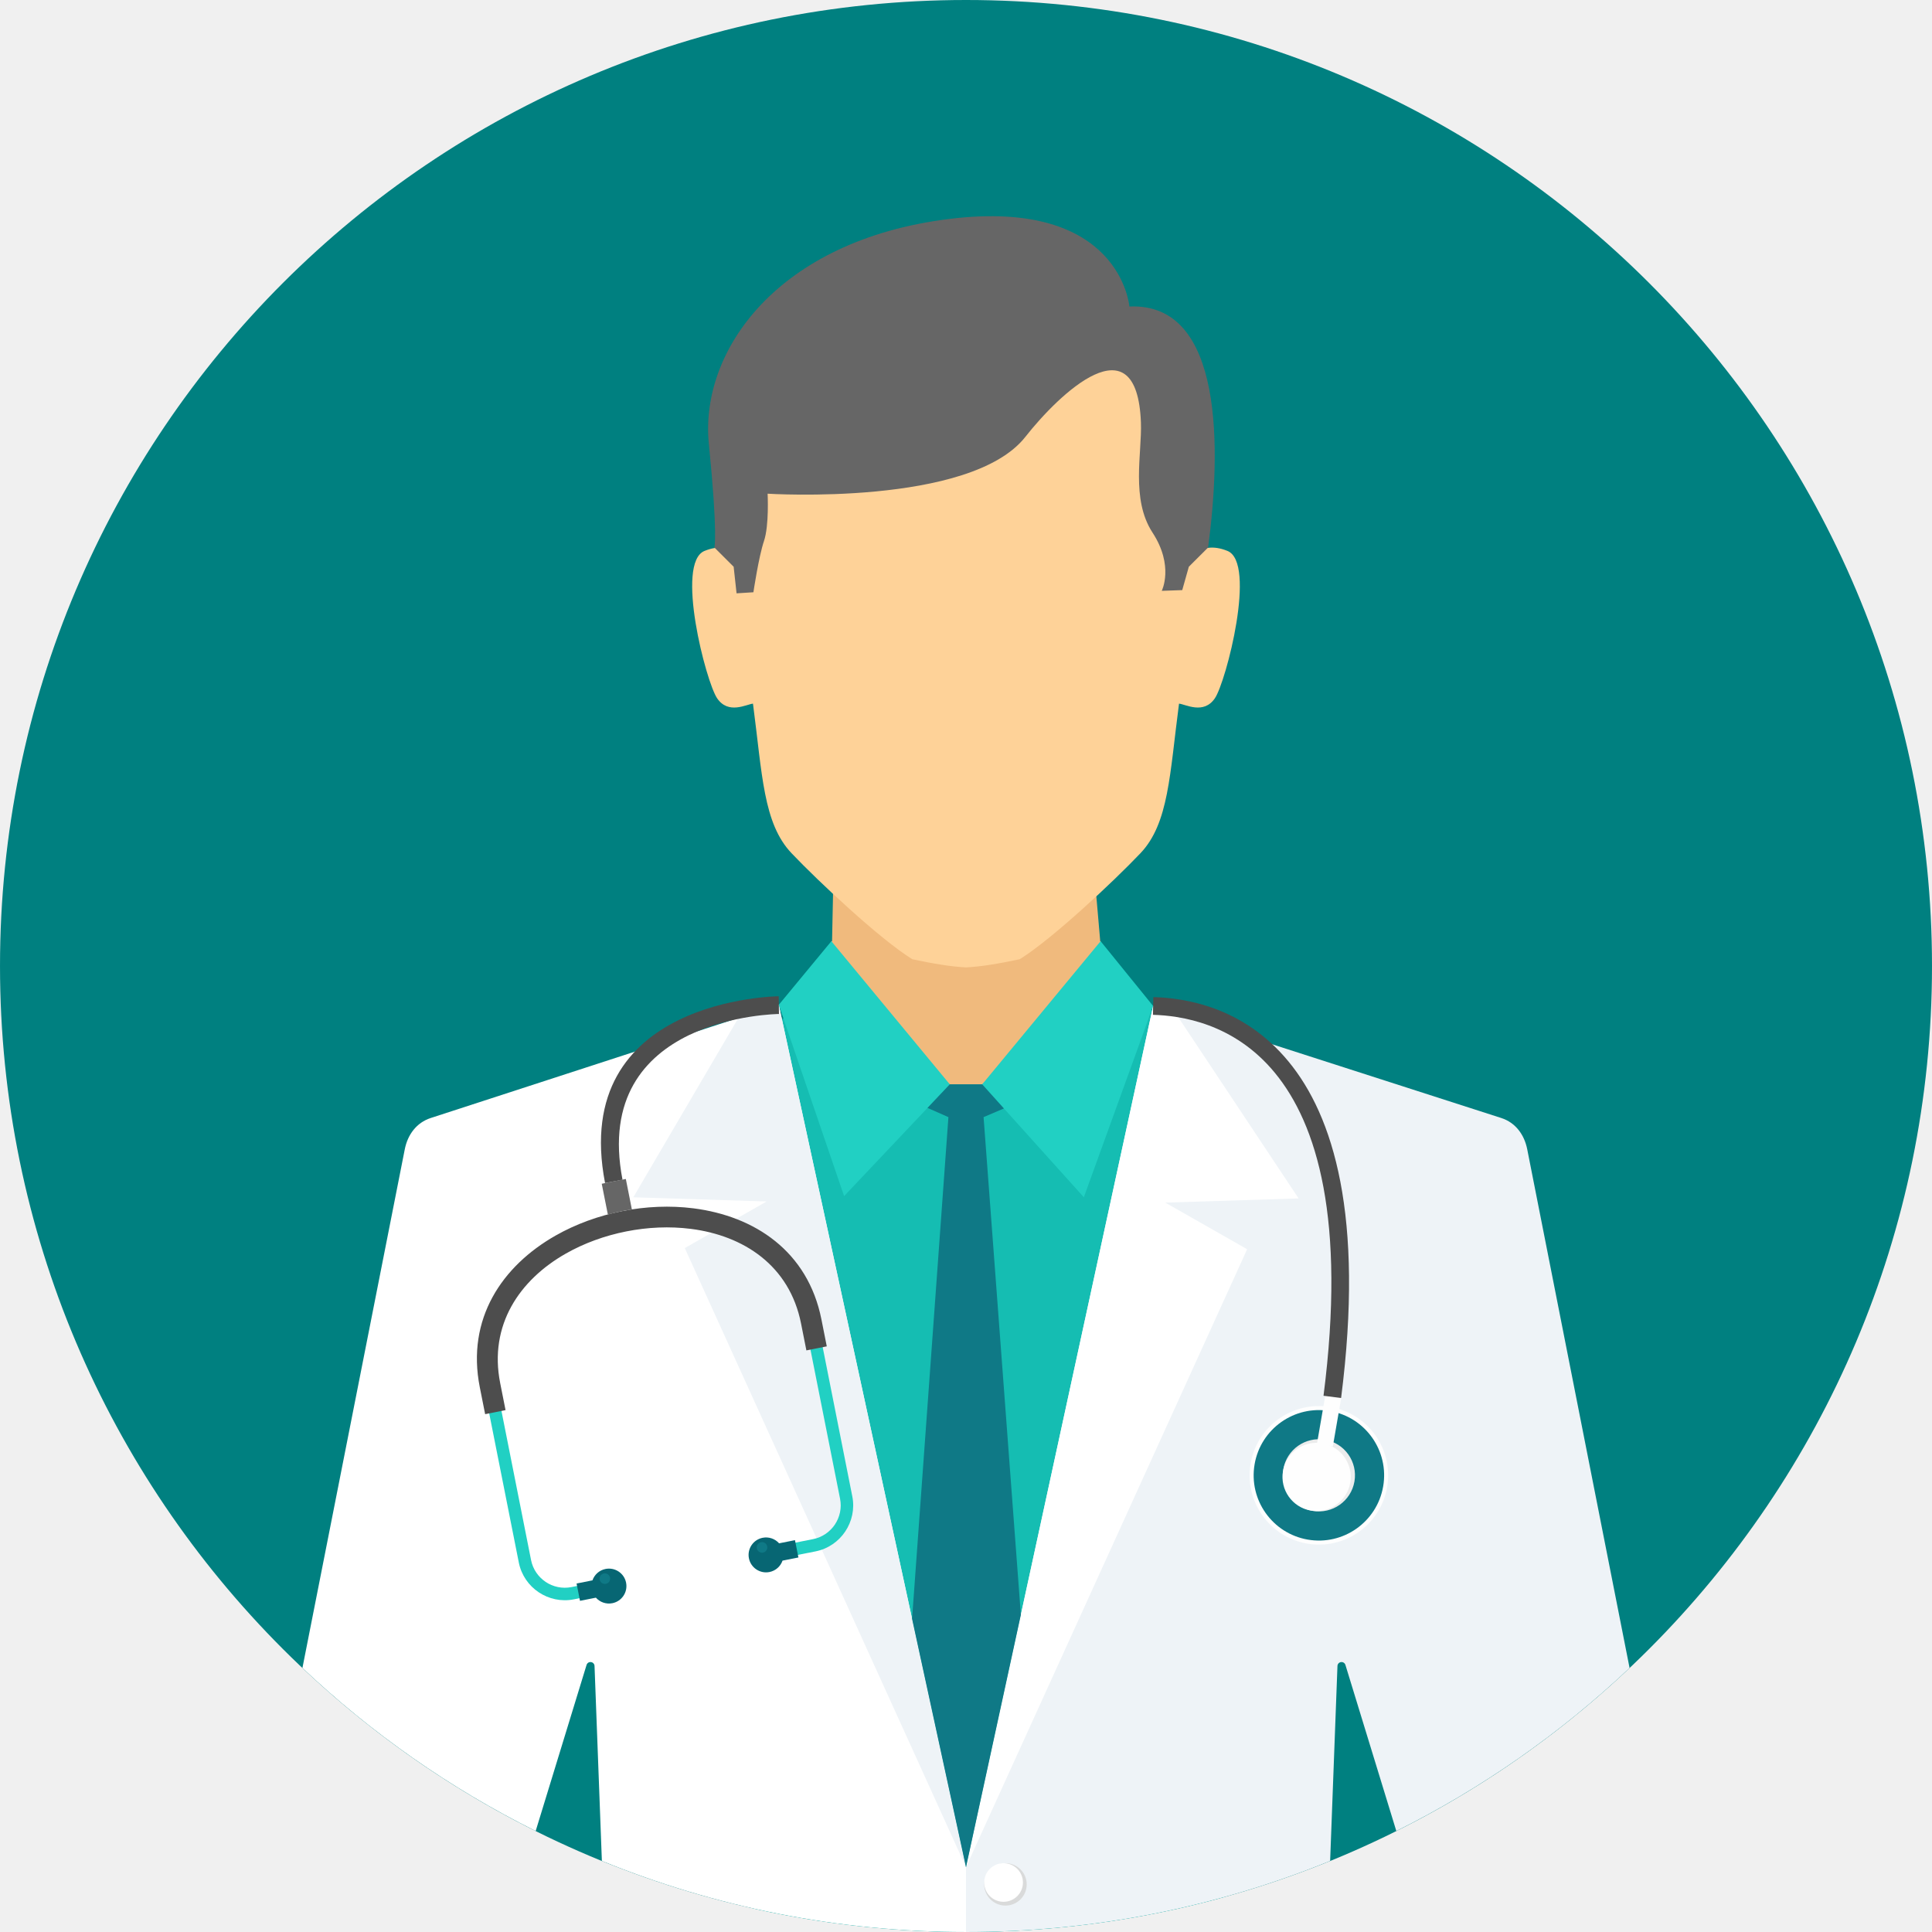
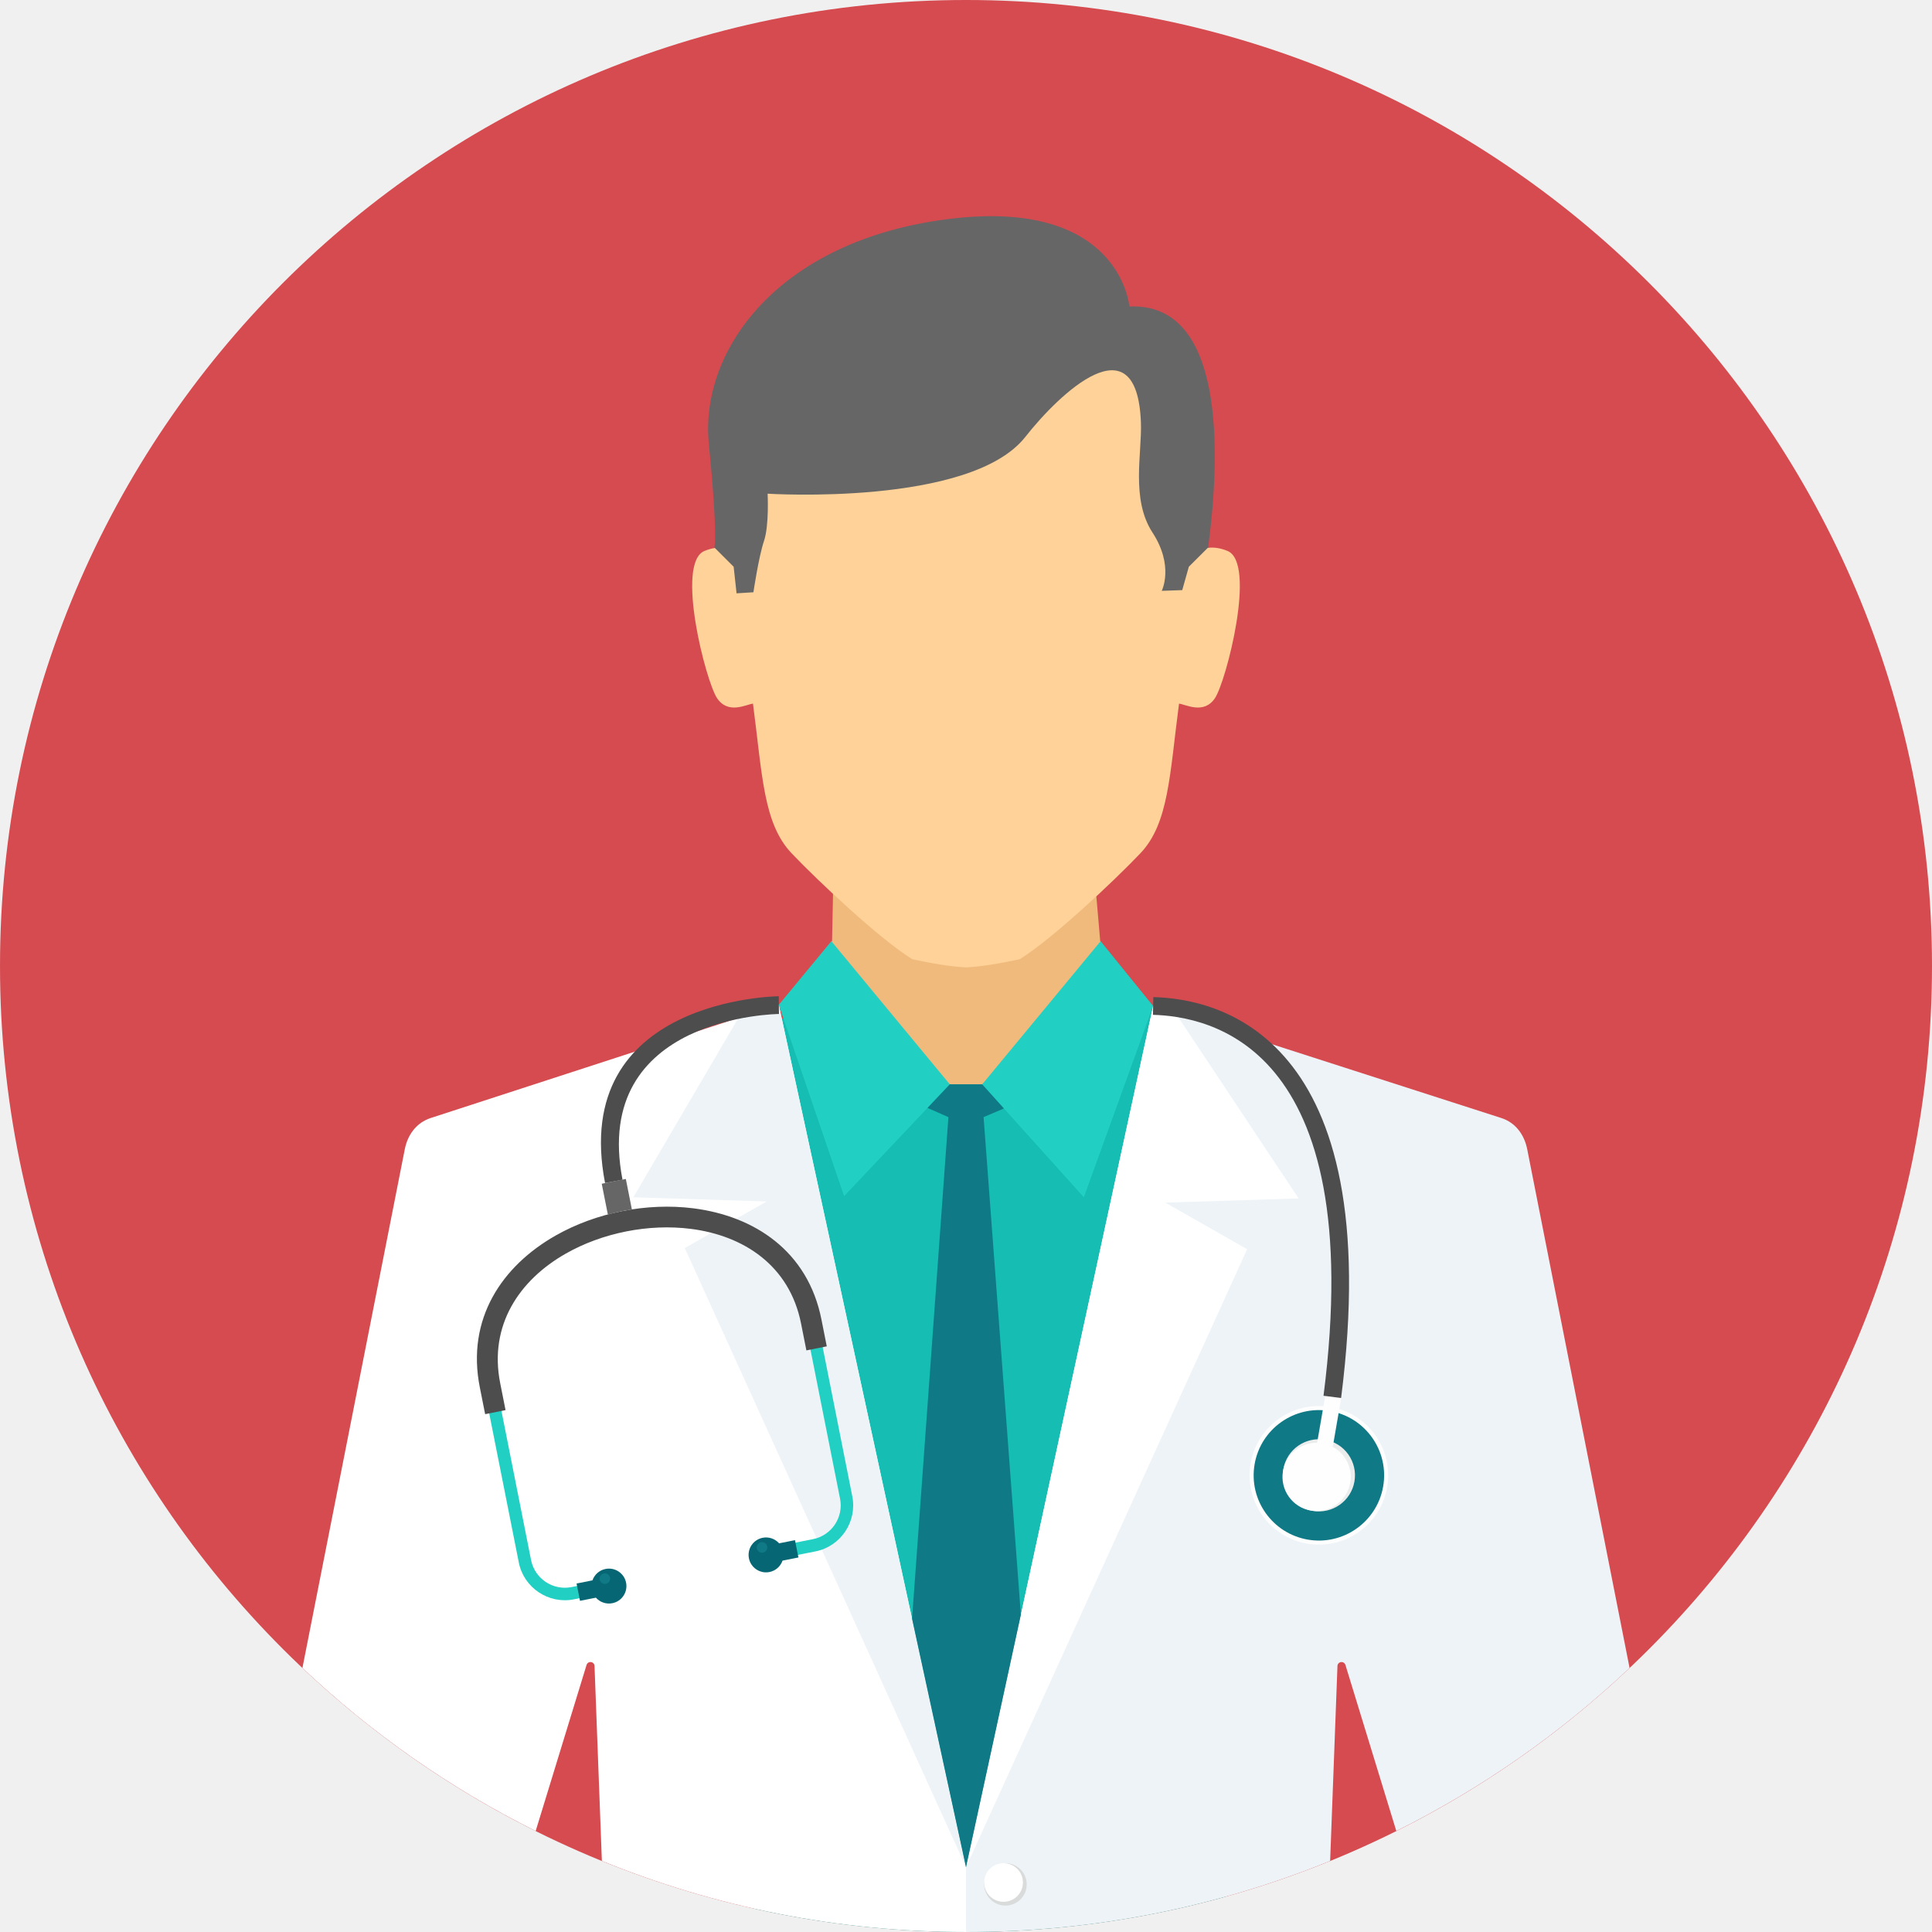
<svg xmlns="http://www.w3.org/2000/svg" version="1.1" width="512" height="512" x="0" y="0" viewBox="0 0 511.999 511.999" style="enable-background:new 0 0 512 512" xml:space="preserve" class="">
  <g>
-     <circle style="" cx="256" cy="255.998" r="255.998" fill="#008080" data-original="#ff5b62" class="" />
+     <circle style="" cx="256" cy="255.998" r="255.998" fill="#D54B50" data-original="#ff5b62" class="" />
    <path style="" d="M220.318,249.429c23.785,0,47.57,0,71.353,0l0.39,4.877l-34.87,52.863l-37.458-53.385l0.584-4.352  L220.318,249.429L220.318,249.429z" fill="#b3b3b3" data-original="#b3b3b3" />
    <path style="" d="M220.778,236.169l-0.618,29.819l-50.59,27.664v101.405h85.164h85.153V293.651l-47.016-29.223  l-2.582-29.814l-69.51,1.554H220.778z" fill="#f0ba7d" data-original="#f0ba7d" class="" />
    <path style="" d="M197.401,149.212c0,0-2.901-6.374-10.689-3.215c-7.79,3.155,0.35,34.651,3.327,39.045  c2.974,4.392,7.763,1.603,9.507,1.429c2.48,18.776,2.701,31.717,10.217,39.634c7.119,7.496,23.417,22.773,32.003,28.101  c5.815,1.228,10.153,1.949,14.234,2.165c4.079-0.216,8.421-0.939,14.234-2.165c8.585-5.325,24.886-20.605,32.003-28.101  c7.514-7.917,7.737-20.855,10.217-39.634c1.744,0.175,6.533,2.963,9.507-1.429c2.976-4.394,11.117-35.891,3.327-39.045  c-7.79-3.16-10.689,3.215-10.689,3.215s7.699-24.733-5.986-49.078c-9.378-16.686-30.767-25.34-52.612-25.975  c-21.845,0.635-43.234,9.289-52.612,25.975c-13.685,24.346-5.986,49.078-5.986,49.078L197.401,149.212L197.401,149.212z" fill="#fed298" data-original="#fed298" class="" />
    <path style="" d="M195.351,274.76l12.115-4.772l9.763-8.773l34.472,26.145h8.585l34.483-26.176l21.874,13.579  l38.011,64.61l-30.103,163.323c-21.821,6.052-44.809,9.3-68.558,9.3c-19.369,0-38.23-2.165-56.368-6.24L145.67,344.535  l49.678-69.774L195.351,274.76z" fill="#15bdb2" data-original="#15bdb2" class="" />
    <g>
      <path style="" d="M305.588,266.591l-13.917-17.162l-31.381,37.932l26.936,29.93L305.588,266.591z" fill="#21d0c3" data-original="#21d0c3" class="" />
      <path style="" d="M206.384,266.289l13.935-16.86l31.383,37.932l-28.006,29.622L206.384,266.289z" fill="#21d0c3" data-original="#21d0c3" class="" />
    </g>
    <path style="" d="M206.386,266.289l-92.244,29.997c-3.751,1.217-6.107,4.407-6.871,8.279L80.146,442.023  c18.267,17.275,39.08,31.878,61.813,43.21l13.485-44.009c0.157-0.505,0.637-0.82,1.162-0.757c0.523,0.062,0.921,0.481,0.95,1.01  l1.947,51.688c29.781,12.135,62.355,18.831,96.499,18.831v-17.162L206.388,266.29L206.386,266.289z" fill="#ffffff" data-original="#ffffff" class="" />
    <g>
      <path style="" d="M206.386,266.289l-10.565,3.246l-27.99,47.759l35.335,1.107l-21.693,12.351l74.53,164.084   l-49.614-228.545L206.386,266.289z" fill="#eef3f7" data-original="#eef3f7" />
      <path style="" d="M305.588,266.591l92.272,29.695c3.757,1.209,6.105,4.407,6.869,8.279l27.126,137.46   c-18.269,17.275-39.083,31.879-61.817,43.212l-13.487-44.011c-0.155-0.505-0.64-0.82-1.162-0.757   c-0.523,0.062-0.917,0.483-0.948,1.01l-1.942,51.688c-29.781,12.135-62.355,18.831-96.497,18.831H256v-17.162l49.587-228.242   L305.588,266.591z" fill="#eef3f7" data-original="#eef3f7" />
    </g>
    <path style="" d="M305.588,266.591l5.865,1.784l32.693,49.22l-35.335,1.109l21.695,12.352l-74.506,163.78  l49.587-228.242v-0.002H305.588z" fill="#ffffff" data-original="#ffffff" class="" />
    <path style="" d="M266.455,493.762c-3.111,0-5.633,2.516-5.633,5.616c0,3.105,2.524,5.62,5.633,5.62  c3.109,0,5.633-2.516,5.633-5.62C272.088,496.276,269.564,493.762,266.455,493.762z" fill="#d9dada" data-original="#d9dada" />
    <path style="" d="M307.877,156.576l5.428-0.19l1.747-6.194l5.113-5.102c3.377-25.428,4.372-65.003-20.867-63.861  c0,0-2.276-28.856-47.801-23.2c-45.528,5.658-66.098,35.048-63.647,59.568c2.449,24.52,1.462,27.49,1.462,27.49l5.113,5.104  l0.771,7.046l4.465-0.282c0,0,1.4-9.431,2.801-13.579c1.402-4.147,0.963-12.543,0.963-12.543s53.774,3.426,68.306-15.059  c8.975-11.415,29.587-31.194,30.625-3.802c0.308,8.123-2.712,20.298,3.067,29.159c5.781,8.862,2.452,15.443,2.452,15.443h0.002  V156.576z" fill="#666666" data-original="#666666" class="" />
    <path style="" d="M256,494.834l14.536-66.904l-9.878-131.88l5.382-2.297l-5.753-6.391h-8.585l-5.9,6.242l5.538,2.447  l-9.631,132.947l14.292,65.837L256,494.834L256,494.834z" fill="#0f7986" data-original="#0f7986" class="" />
    <path style="" d="M265.954,493.762c-2.833,0-5.133,2.29-5.133,5.115c0,2.828,2.299,5.12,5.133,5.12  c2.831,0,5.133-2.291,5.133-5.12C271.087,496.053,268.785,493.762,265.954,493.762z" fill="#ffffff" data-original="#ffffff" class="" />
    <path style="" d="M346.395,409.066c-9.99-1.725-16.69-11.223-14.967-21.21c1.725-9.988,11.223-16.693,21.21-14.969  c9.99,1.725,16.69,11.225,14.967,21.215c-1.725,9.987-11.223,16.69-21.212,14.965L346.395,409.066L346.395,409.066z" fill="#fefefe" data-original="#fefefe" />
    <path style="" d="M346.576,408.012c-9.408-1.625-15.718-10.565-14.093-19.976c1.625-9.409,10.568-15.72,19.978-14.097  c9.408,1.625,15.718,10.57,14.093,19.978c-1.625,9.411-10.568,15.718-19.978,14.093V408.012z" fill="#0f7986" data-original="#0f7986" class="" />
    <path style="" d="M347.89,400.405c-5.204-0.897-8.696-5.85-7.799-11.055c0.897-5.206,5.85-8.696,11.053-7.799  c5.206,0.899,8.698,5.845,7.799,11.053c-0.897,5.204-5.848,8.696-11.053,7.799V400.405z" fill="#ebecec" data-original="#ebecec" />
    <path style="" d="M349.015,382.577l4.203,0.726l2.26-13.09l-4.203-0.726L349.015,382.577z" fill="#fefefe" data-original="#fefefe" />
    <path style="" d="M208.24,412.697l7.876-1.563c3.347-0.666,6.118-2.635,7.887-5.279  c1.764-2.644,2.531-5.957,1.865-9.305l-9.263-46.667c-3.497-17.61-17.273-26.59-33.015-28.581  c-6.032-0.763-12.356-0.485-18.483,0.728c-6.132,1.213-12.076,3.369-17.357,6.376c-13.754,7.834-23.023,21.378-19.522,39.016  l9.263,46.669c0.666,3.347,2.639,6.116,5.281,7.885l0.007-0.002c2.644,1.769,5.953,2.531,9.3,1.867l7.872-1.563l-0.644-3.246  l-7.874,1.563c-2.454,0.487-4.885-0.075-6.822-1.367l0.002-0.002c-1.938-1.298-3.386-3.329-3.874-5.781l-9.263-46.669  c-3.177-16.005,5.316-28.341,17.901-35.504c4.974-2.835,10.583-4.868,16.373-6.017c5.79-1.147,11.752-1.406,17.434-0.688  c14.409,1.821,27.009,9.981,30.178,25.955l9.265,46.669c0.485,2.452-0.077,4.881-1.371,6.822c-1.298,1.936-3.329,3.384-5.784,3.869  l-7.876,1.563l0.644,3.246v0.005H208.24z" fill="#21d0c3" data-original="#21d0c3" class="" />
    <path style="" d="M219.104,356.799l-1.415-7.128c-3.603-18.156-17.777-27.41-33.961-29.459  c-6.149-0.776-12.589-0.498-18.831,0.741c-6.242,1.235-12.301,3.435-17.682,6.497c-14.146,8.056-23.674,22.002-20.064,40.19  l1.417,7.128l5.406-1.076l-1.415-7.128c-3.067-15.458,5.168-27.393,17.361-34.336c4.874-2.774,10.37-4.765,16.047-5.891  c5.675-1.127,11.52-1.38,17.087-0.677c13.961,1.764,26.167,9.65,29.232,25.082l1.415,7.128l5.408-1.074L219.104,356.799z" fill="#4d4d4d" data-original="#4d4d4d" />
    <g>
      <path style="" d="M153.704,424.235l4.214-0.837c1.058,1.187,2.695,1.796,4.363,1.466   c2.507-0.498,4.136-2.932,3.638-5.441c-0.496-2.505-2.932-4.134-5.439-3.636c-1.672,0.33-2.95,1.521-3.472,3.021l-4.211,0.835   l0.91,4.59L153.704,424.235z" fill="#076673" data-original="#076673" class="" />
      <path style="" d="M211.588,412.746l-4.209,0.837c-0.523,1.499-1.801,2.688-3.47,3.021   c-2.507,0.496-4.941-1.131-5.439-3.64c-0.496-2.505,1.131-4.941,3.636-5.437c1.669-0.33,3.308,0.282,4.361,1.466l4.211-0.837   L211.588,412.746z" fill="#076673" data-original="#076673" class="" />
    </g>
    <path style="" d="M167.458,320.532l-1.607-8.096l-3.195,0.635l-3.191,0.633l1.625,8.176  c1.217-0.355,2.449-0.657,3.693-0.904C165.67,320.799,166.56,320.654,167.458,320.532z" fill="#666666" data-original="#666666" class="" />
    <g>
      <path style="" d="M160.566,419.73c0.758-0.15,1.251-0.89,1.1-1.645c-0.15-0.759-0.884-1.253-1.645-1.103   c-0.759,0.15-1.251,0.888-1.1,1.645c0.151,0.757,0.886,1.253,1.645,1.1V419.73z" fill="#0f7986" data-original="#0f7986" class="" />
      <path style="" d="M202.219,411.446c0.757-0.15,1.248-0.888,1.098-1.643c-0.15-0.761-0.884-1.253-1.645-1.103   c-0.759,0.15-1.251,0.888-1.1,1.647C200.72,411.105,201.458,411.597,202.219,411.446z" fill="#0f7986" data-original="#0f7986" class="" />
    </g>
    <path style="" d="M347.379,400.317c-4.923-0.849-8.224-5.53-7.376-10.456c0.849-4.921,5.527-8.224,10.451-7.373  c4.923,0.849,8.226,5.53,7.376,10.451c-0.851,4.923-5.532,8.226-10.453,7.378H347.379z" fill="#fefefe" data-original="#fefefe" />
    <g>
      <path style="" d="M206.431,268.717c-0.141,0.002-49.86,0.414-41.462,43.912l-4.624,0.884   c-9.467-49.038,45.874-49.49,46.031-49.492L206.431,268.717z" fill="#4d4d4d" data-original="#4d4d4d" />
      <path style="" d="M305.643,264.243c8.112,0.219,23.792,2.43,35.862,17.111c11.811,14.367,20.091,40.752,13.9,89.128   l-4.661-0.589c5.993-46.822-1.751-72.032-12.865-85.554c-10.859-13.211-25.018-15.202-32.343-15.399l0.11-4.697L305.643,264.243z" fill="#4d4d4d" data-original="#4d4d4d" />
    </g>
    <g>
</g>
    <g>
</g>
    <g>
</g>
    <g>
</g>
    <g>
</g>
    <g>
</g>
    <g>
</g>
    <g>
</g>
    <g>
</g>
    <g>
</g>
    <g>
</g>
    <g>
</g>
    <g>
</g>
    <g>
</g>
    <g>
</g>
  </g>
</svg>
